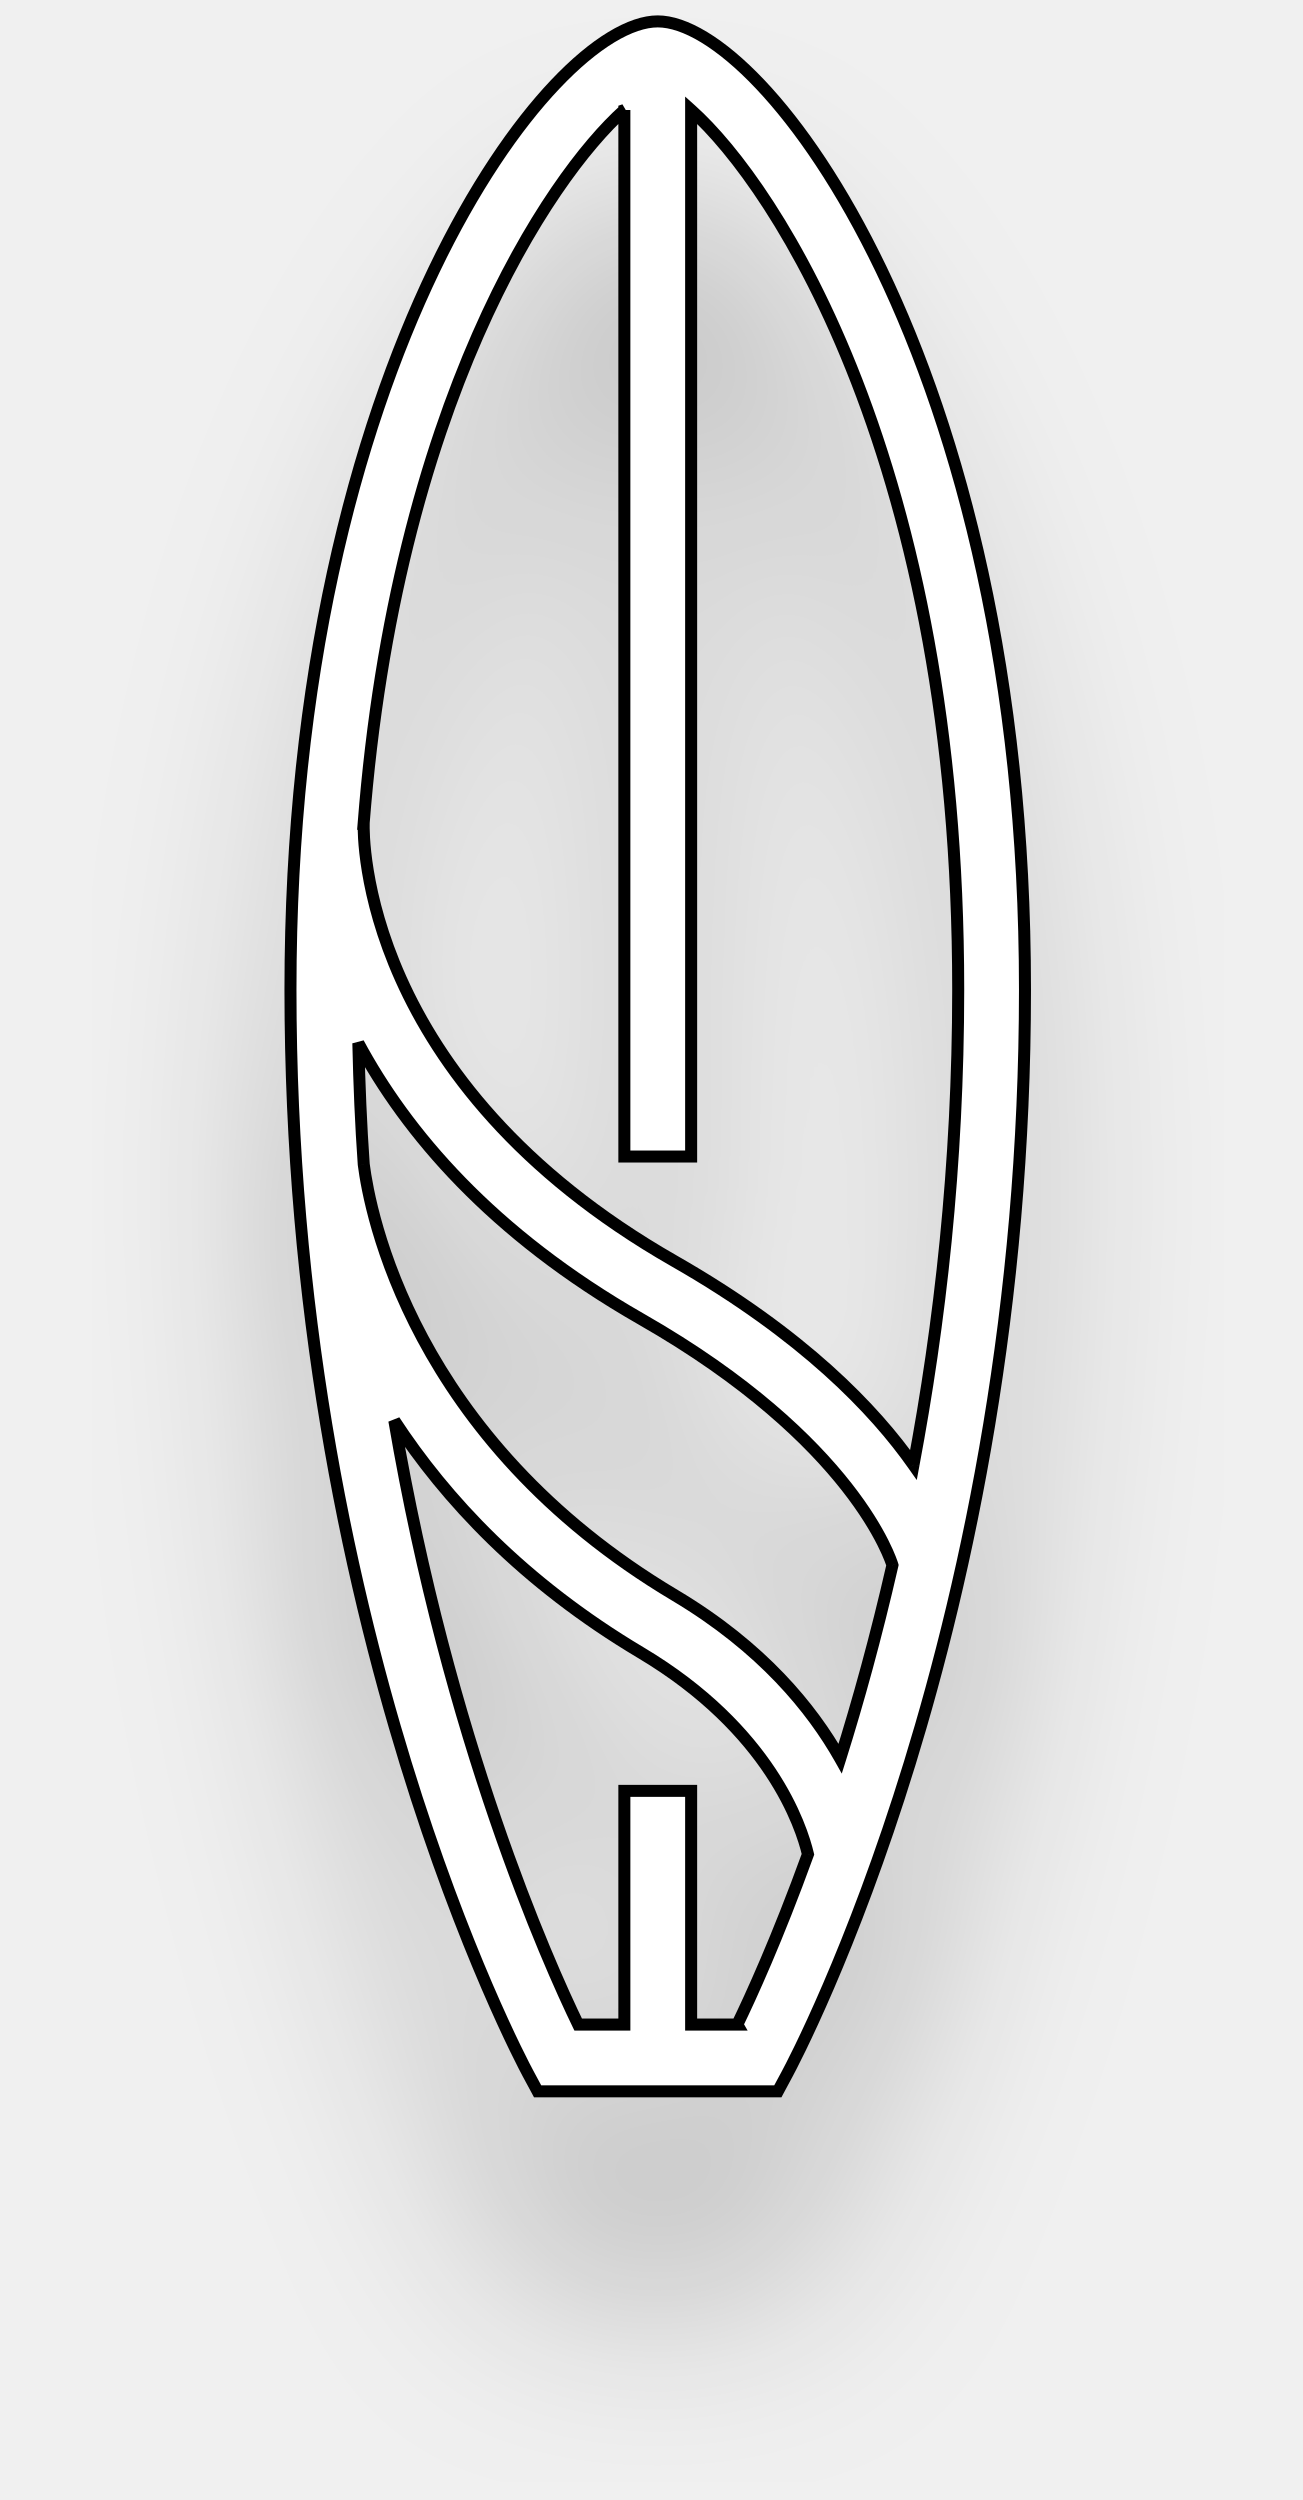
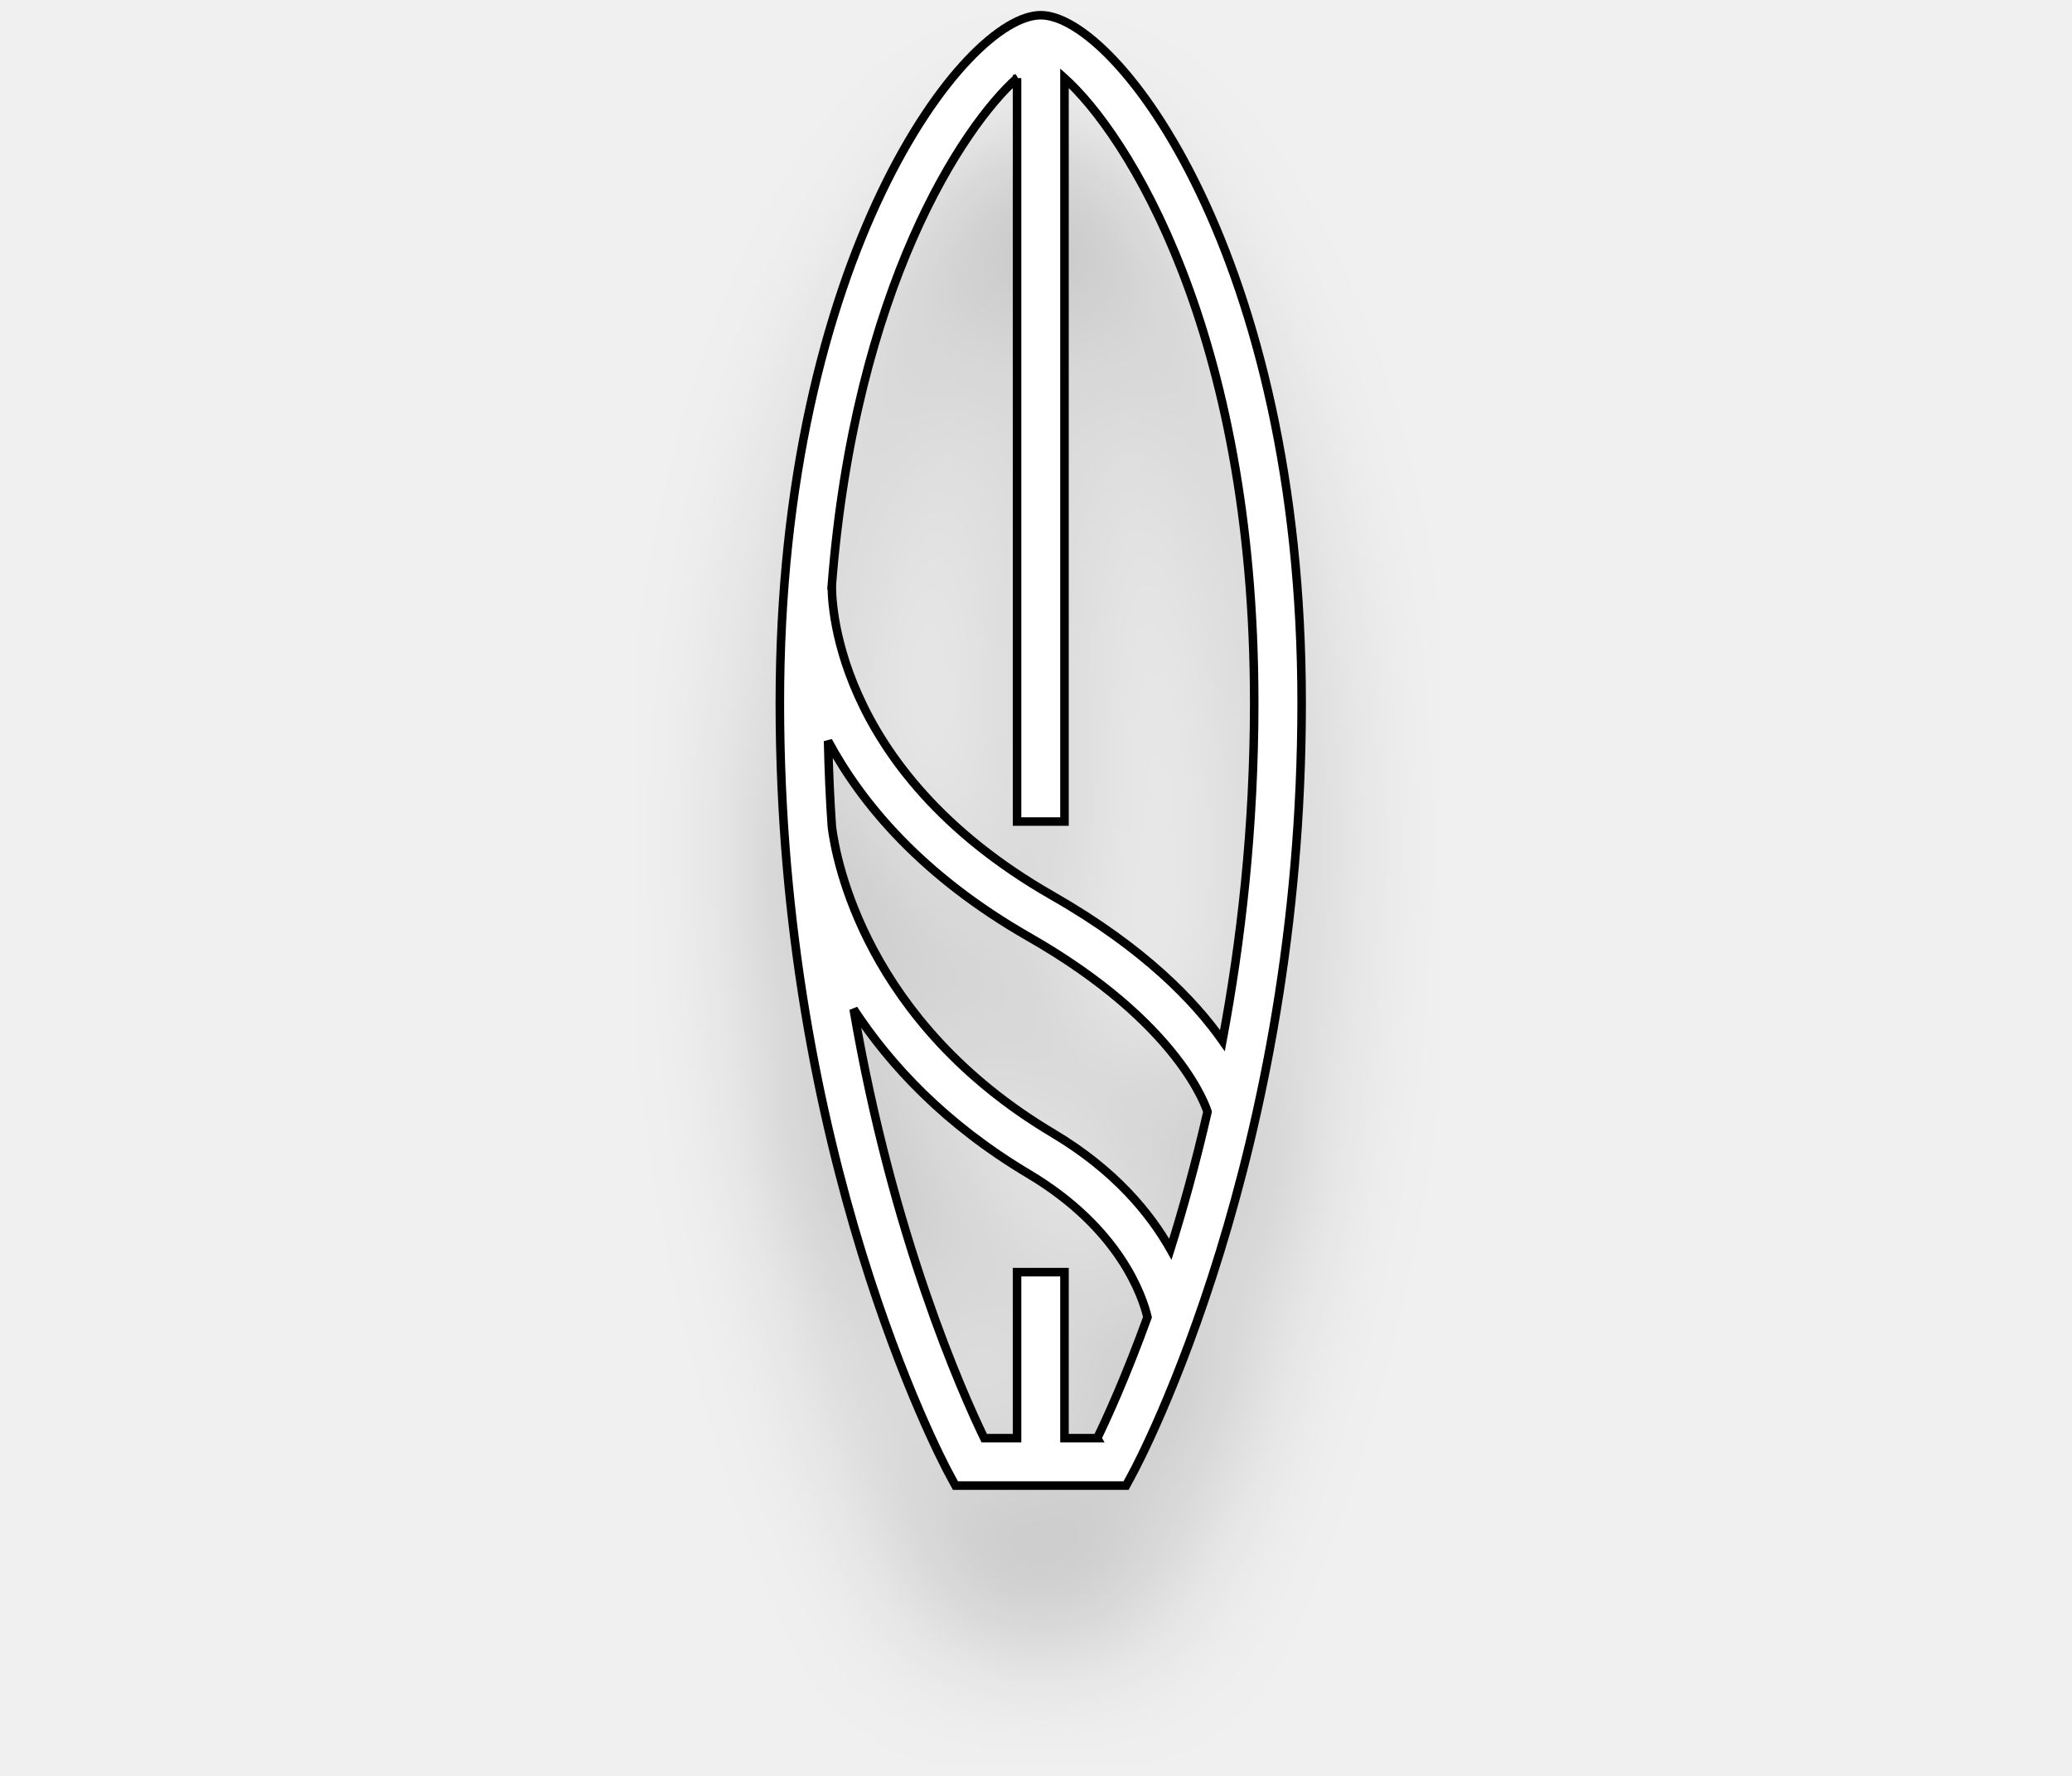
- <svg xmlns="http://www.w3.org/2000/svg" width="25" height="48" viewBox="0 0 25 52" fill="none">
+ <svg xmlns="http://www.w3.org/2000/svg" width="56" height="48" viewBox="0 0 25 52" fill="none">
  <g filter="url(#filter0_d)">
    <path fill-rule="evenodd" clip-rule="evenodd" d="M5 20.583C5 7.502 10.422 0.445 12.639 0.445C14.856 0.445 20.278 7.502 20.278 20.583C20.278 33.8 15.535 42.76 15.333 43.135L15.137 43.5H10.141L9.944 43.135C9.743 42.76 5 33.8 5 20.583ZM11.945 2.288V2.288L11.945 2.288L11.945 2.288ZM11.945 2.288V24.056H13.334V2.288C15.111 3.875 18.889 9.648 18.889 20.583C18.889 24.233 18.505 27.562 17.959 30.471C17.155 29.326 15.677 27.769 12.985 26.231C6.438 22.489 6.518 17.352 6.523 17.135H6.521C7.204 8.419 10.365 3.7 11.945 2.288ZM6.525 24.224C6.466 23.401 6.431 22.558 6.412 21.698C7.405 23.544 9.167 25.649 12.295 27.438C16.741 29.979 17.502 32.492 17.521 32.555L17.521 32.556C17.181 34.042 16.808 35.391 16.434 36.578C15.849 35.542 14.818 34.268 12.997 33.183C7.512 29.917 6.646 25.179 6.525 24.224ZM13.334 42.111H14.294L14.293 42.111C14.569 41.542 15.128 40.323 15.764 38.569C15.628 37.991 14.979 35.979 12.285 34.375C9.835 32.915 8.224 31.177 7.16 29.549C8.297 36.211 10.36 40.823 10.985 42.111H11.945V37.25H13.334V42.111Z" fill="white" />
    <path d="M12.639 0.445L12.639 0.32L12.639 0.32L12.639 0.445ZM15.333 43.135L15.443 43.194L15.443 43.194L15.333 43.135ZM15.137 43.5V43.625H15.212L15.247 43.559L15.137 43.5ZM10.141 43.5L10.031 43.559L10.066 43.625H10.141V43.5ZM9.944 43.135L9.834 43.194L9.834 43.194L9.944 43.135ZM11.945 2.288L11.904 2.17L11.82 2.199V2.288H11.945ZM11.945 2.288L12.028 2.381L11.905 2.17L11.945 2.288ZM11.945 24.056H11.82V24.181H11.945V24.056ZM13.334 24.056V24.181H13.459V24.056H13.334ZM13.334 2.288L13.417 2.195L13.209 2.009V2.288H13.334ZM17.959 30.471L17.856 30.542L18.027 30.785L18.081 30.494L17.959 30.471ZM12.985 26.231L12.923 26.339L12.923 26.339L12.985 26.231ZM6.523 17.135L6.648 17.138L6.651 17.01H6.523V17.135ZM6.521 17.135L6.397 17.126L6.386 17.26H6.521V17.135ZM6.412 21.698L6.522 21.639L6.287 21.701L6.412 21.698ZM6.525 24.224L6.4 24.233L6.401 24.24L6.525 24.224ZM12.295 27.438L12.233 27.546H12.233L12.295 27.438ZM17.521 32.555L17.401 32.591L17.401 32.592L17.521 32.555ZM17.521 32.556L17.643 32.584L17.65 32.551L17.641 32.519L17.521 32.556ZM16.434 36.578L16.326 36.64L16.467 36.891L16.554 36.616L16.434 36.578ZM12.997 33.183L13.061 33.075L13.061 33.075L12.997 33.183ZM14.294 42.111V42.236H14.509L14.402 42.049L14.294 42.111ZM13.334 42.111H13.209V42.236H13.334V42.111ZM14.293 42.111L14.181 42.056L14.152 42.116L14.185 42.173L14.293 42.111ZM15.764 38.569L15.881 38.612L15.894 38.577L15.886 38.541L15.764 38.569ZM12.285 34.375L12.221 34.482L12.221 34.482L12.285 34.375ZM7.16 29.549L7.264 29.48L7.037 29.57L7.16 29.549ZM10.985 42.111L10.872 42.166L10.906 42.236H10.985V42.111ZM11.945 42.111V42.236H12.07V42.111H11.945ZM11.945 37.25V37.125H11.82V37.25H11.945ZM13.334 37.25H13.459V37.125H13.334V37.25ZM12.639 0.32C12.33 0.32 11.98 0.442 11.609 0.667C11.237 0.892 10.835 1.227 10.419 1.666C9.588 2.544 8.696 3.846 7.875 5.555C6.234 8.973 4.875 14.026 4.875 20.583H5.125C5.125 14.06 6.477 9.044 8.101 5.663C8.913 3.972 9.791 2.692 10.601 1.838C11.005 1.411 11.39 1.092 11.739 0.88C12.089 0.668 12.393 0.57 12.639 0.57L12.639 0.32ZM20.403 20.583C20.403 14.026 19.044 8.972 17.402 5.554C16.582 3.846 15.69 2.543 14.859 1.666C14.443 1.227 14.041 0.892 13.669 0.667C13.297 0.442 12.947 0.32 12.639 0.32L12.639 0.57C12.885 0.57 13.189 0.668 13.539 0.88C13.887 1.092 14.273 1.41 14.677 1.838C15.486 2.692 16.365 3.972 17.177 5.663C18.801 9.044 20.153 14.059 20.153 20.583H20.403ZM15.443 43.194C15.65 42.81 20.403 33.829 20.403 20.583H20.153C20.153 33.771 15.419 42.711 15.223 43.076L15.443 43.194ZM15.247 43.559L15.443 43.194L15.223 43.076L15.027 43.441L15.247 43.559ZM10.141 43.625H15.137V43.375H10.141V43.625ZM9.834 43.194L10.031 43.559L10.251 43.441L10.055 43.076L9.834 43.194ZM4.875 20.583C4.875 33.829 9.628 42.81 9.834 43.194L10.055 43.076C9.858 42.711 5.125 33.771 5.125 20.583H4.875ZM11.82 2.288V2.288H12.07V2.288H11.82ZM11.905 2.17L11.904 2.17L11.985 2.407L11.985 2.407L11.905 2.17ZM12.028 2.382L12.028 2.381L11.861 2.195L11.861 2.195L12.028 2.382ZM12.07 24.056V2.288H11.82V24.056H12.07ZM13.334 23.931H11.945V24.181H13.334V23.931ZM13.209 2.288V24.056H13.459V2.288H13.209ZM19.014 20.583C19.014 9.622 15.228 3.811 13.417 2.195L13.25 2.382C14.995 3.939 18.764 9.674 18.764 20.583H19.014ZM18.081 30.494C18.63 27.579 19.014 24.241 19.014 20.583H18.764C18.764 24.224 18.381 27.546 17.836 30.447L18.081 30.494ZM12.923 26.339C15.6 27.869 17.064 29.414 17.856 30.542L18.061 30.399C17.246 29.239 15.754 27.669 13.047 26.122L12.923 26.339ZM6.398 17.132C6.392 17.376 6.322 22.567 12.923 26.339L13.047 26.122C6.554 22.412 6.643 17.328 6.648 17.138L6.398 17.132ZM6.521 17.26H6.523V17.01H6.521V17.26ZM11.861 2.195C10.252 3.634 7.081 8.386 6.397 17.126L6.646 17.145C7.326 8.452 10.478 3.767 12.028 2.382L11.861 2.195ZM6.287 21.701C6.306 22.562 6.341 23.408 6.4 24.233L6.649 24.215C6.591 23.395 6.556 22.553 6.537 21.696L6.287 21.701ZM12.357 27.329C9.25 25.553 7.504 23.464 6.522 21.639L6.302 21.758C7.306 23.624 9.085 25.746 12.233 27.546L12.357 27.329ZM17.641 32.519C17.613 32.426 16.832 29.887 12.357 27.329L12.233 27.546C16.65 30.071 17.391 32.557 17.401 32.591L17.641 32.519ZM17.641 32.519L17.64 32.519L17.401 32.592L17.401 32.592L17.641 32.519ZM16.554 36.616C16.928 35.425 17.302 34.073 17.643 32.584L17.399 32.528C17.06 34.011 16.687 35.356 16.315 36.541L16.554 36.616ZM12.933 33.29C14.734 34.363 15.75 35.621 16.326 36.64L16.543 36.517C15.948 35.463 14.902 34.172 13.061 33.075L12.933 33.29ZM6.401 24.24C6.525 25.215 7.403 29.997 12.933 33.29L13.061 33.075C7.622 29.837 6.768 25.143 6.649 24.209L6.401 24.24ZM14.294 41.986H13.334V42.236H14.294V41.986ZM14.185 42.173L14.185 42.174L14.402 42.049L14.402 42.049L14.185 42.173ZM15.646 38.527C15.013 40.276 14.455 41.49 14.181 42.056L14.406 42.166C14.684 41.593 15.244 40.37 15.881 38.612L15.646 38.527ZM12.221 34.482C14.879 36.065 15.512 38.044 15.642 38.598L15.886 38.541C15.744 37.938 15.079 35.893 12.349 34.267L12.221 34.482ZM7.055 29.617C8.129 31.26 9.754 33.012 12.221 34.482L12.349 34.267C9.917 32.818 8.319 31.094 7.264 29.48L7.055 29.617ZM11.097 42.057C10.476 40.776 8.418 36.175 7.283 29.528L7.037 29.57C8.176 36.246 10.243 40.87 10.872 42.166L11.097 42.057ZM11.945 41.986H10.985V42.236H11.945V41.986ZM11.82 37.25V42.111H12.07V37.25H11.82ZM13.334 37.125H11.945V37.375H13.334V37.125ZM13.459 42.111V37.25H13.209V42.111H13.459Z" fill="black" />
  </g>
  <defs>
    <filter id="filter0_d" x="0.875" y="0.32" width="23.528" height="51.305" filterUnits="userSpaceOnUse" color-interpolation-filters="sRGB">
      <feFlood flood-opacity="0" result="BackgroundImageFix" />
      <feColorMatrix in="SourceAlpha" type="matrix" values="0 0 0 0 0 0 0 0 0 0 0 0 0 0 0 0 0 0 127 0" />
      <feOffset dy="4" />
      <feGaussianBlur stdDeviation="2" />
      <feColorMatrix type="matrix" values="0 0 0 0 0 0 0 0 0 0 0 0 0 0 0 0 0 0 0.25 0" />
      <feBlend mode="normal" in2="BackgroundImageFix" result="effect1_dropShadow" />
      <feBlend mode="normal" in="SourceGraphic" in2="effect1_dropShadow" result="shape" />
    </filter>
  </defs>
</svg>
